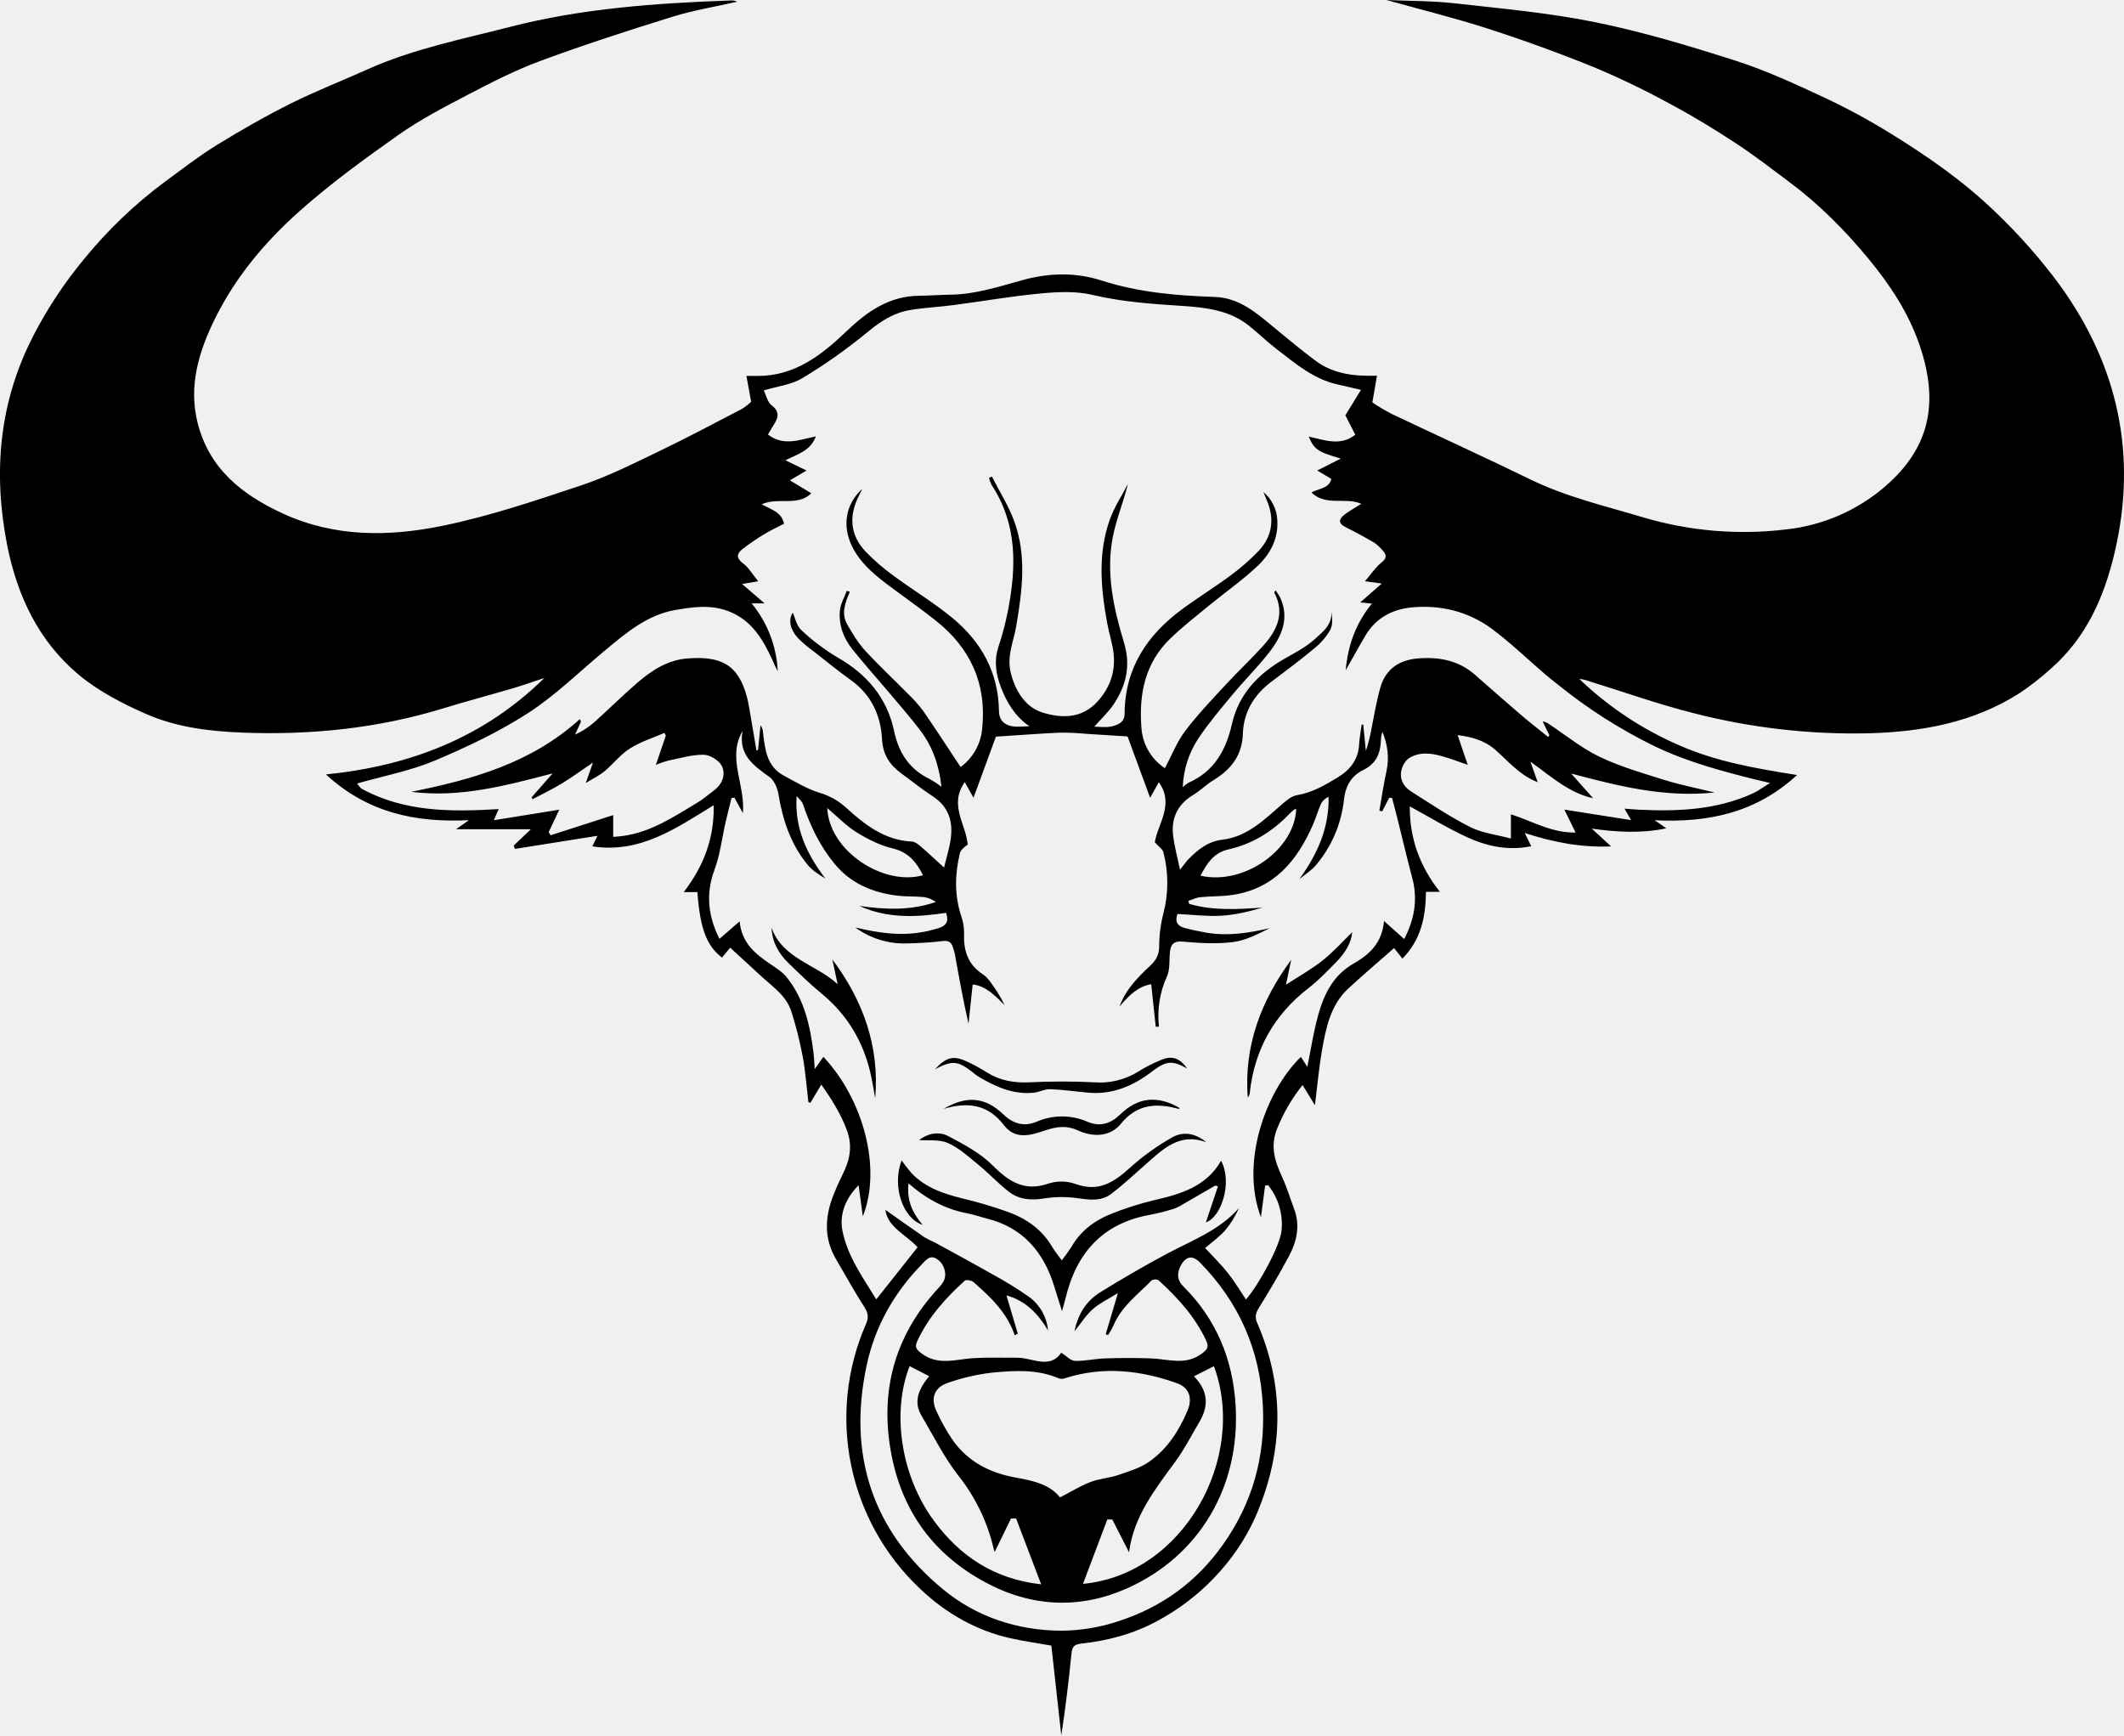
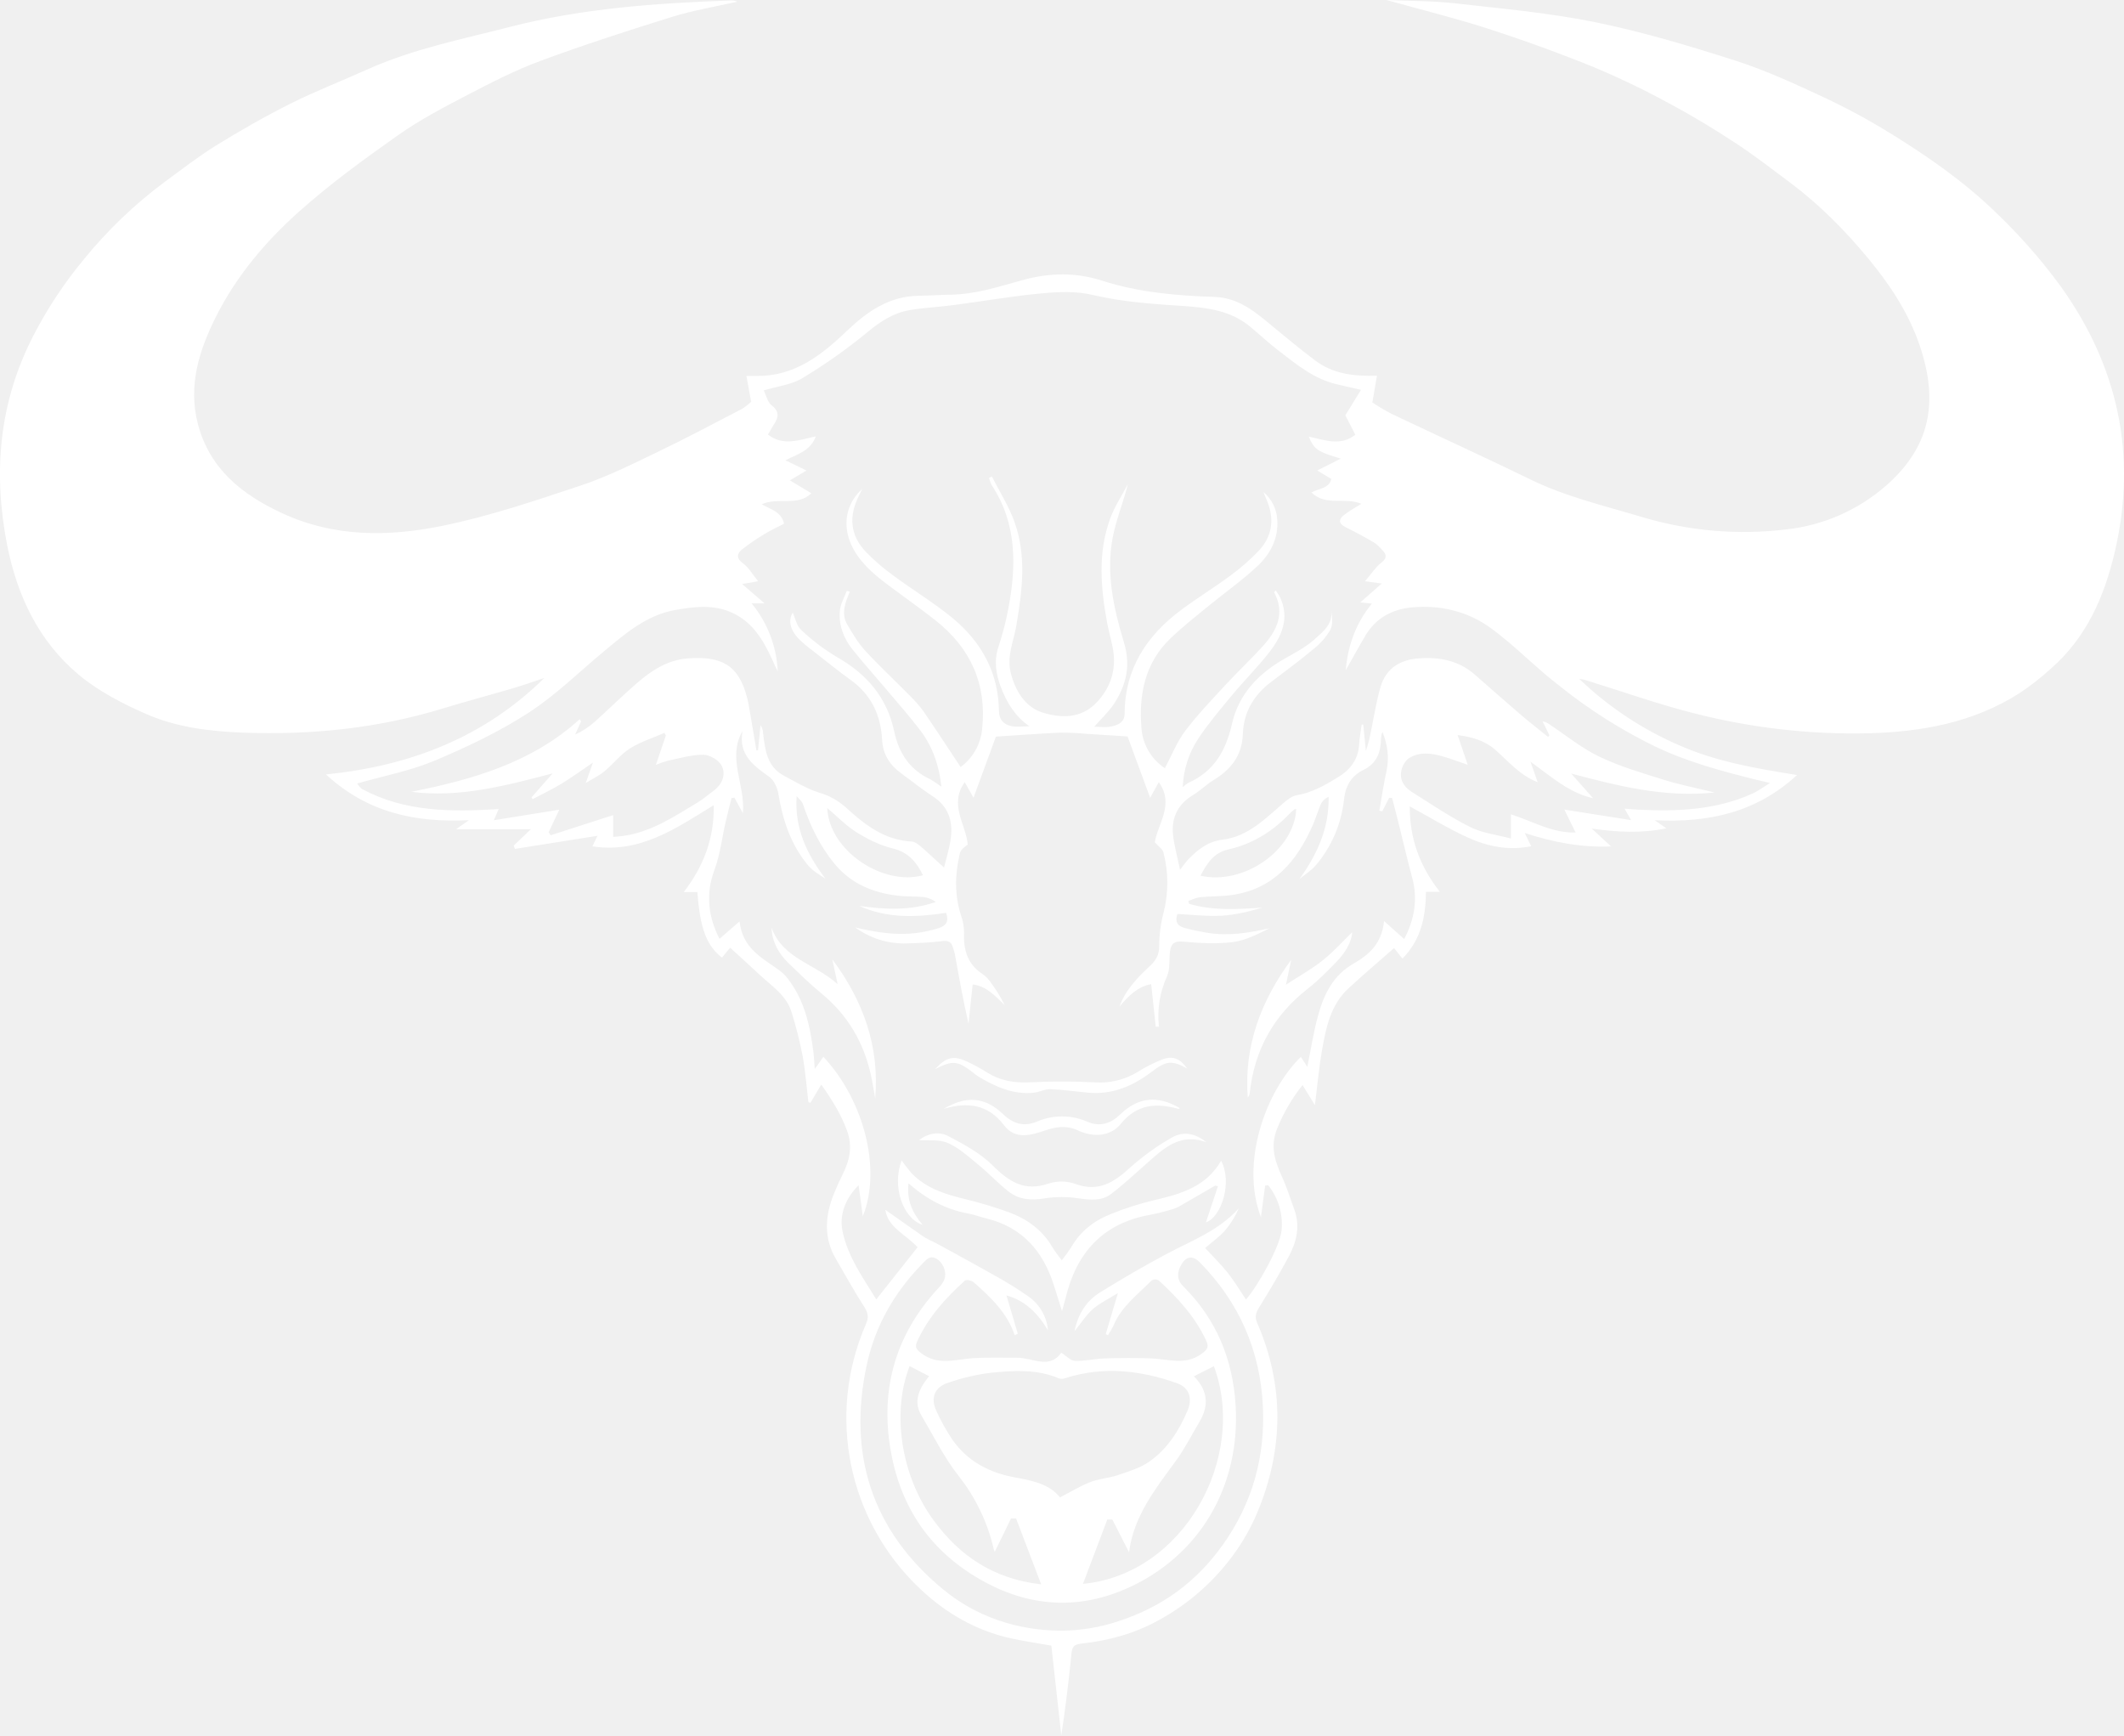
- <svg xmlns="http://www.w3.org/2000/svg" viewBox="0 0 1067.85 872.35">
+ <svg xmlns="http://www.w3.org/2000/svg" viewBox="0 0 1067.85 872.35" fill="#fff">
  <g id="Layer_1" data-name="Layer 1">
    <path d="M808.31,545.7l-4.22-5.29c-7.77,6.84-15.44,13.35-22.84,20.16-9.12,8.38-11.4,19.9-13.41,31.33-1.5,8.51-2.24,17.15-3.53,27.48-2.45-4-4.2-6.83-6.22-10.13a87,87,0,0,0-12.79,21.93c-3.58,8.8-1.14,16.38,2.49,24.26,2.4,5.22,4.07,10.78,6.09,16.18,3.09,8.3,1.32,16.2-2.61,23.59-4.7,8.83-9.83,17.46-15.11,26-1.6,2.58-2.17,4.64-.94,7.46,13.87,31.9,13.35,63.92,0,95.75A104.85,104.85,0,0,1,722.87,846a114.16,114.16,0,0,1-37.43,32.45c-12.27,6.73-25.11,10.09-38.67,11.59-3.47.39-4.52,1.59-4.85,4.88-1.37,13.72-3,27.42-5.13,41.24l-5-45.12c-7-1.24-13.74-2.2-20.33-3.65-17.57-3.87-32.87-12.77-45.59-24.85a117.94,117.94,0,0,1-27.24-133.24c1.35-3.12,1.11-5.42-.81-8.41-5.07-7.83-9.54-16-14.28-24.1-6.23-10.57-5.58-21.41-1.27-32.36,1.31-3.32,2.77-6.6,4.37-9.79,3.68-7.32,5.46-14.37,2.31-22.79s-7.72-15.63-12.83-22.81l-5.49,9.19-1-.46c-.92-7.69-1.48-15.45-2.88-23.06a200.46,200.46,0,0,0-5.6-22.21c-2.59-8.42-10-13-16-18.67-4.79-4.46-9.64-8.85-14.85-13.63l-4.1,5c-7.75-6-11-14.6-12.36-32.94h-6.86c9.88-12.94,15.39-26.79,15.06-43.67-19,11.64-37.05,24.37-61,20.69l2.55-5.31-41.51,6.59-.58-1.69,8.63-8.22H332.53l6.41-4.53c-27,1.29-51-3.79-71.84-23,42.55-4.28,79.58-18.74,109.81-48.49-5.27,1.74-10.5,3.61-15.82,5.18-11.6,3.42-23.3,6.5-34.86,10.05-32.88,10.1-66.58,13.53-100.81,12.25-16.59-.63-33.24-2.62-48.48-9.27-12-5.24-24.17-11.51-34.14-19.84-20.13-16.82-30.93-39.63-36-65.23C99.62,301,102.75,265.69,120.29,232a212.69,212.69,0,0,1,25-37.71,227.44,227.44,0,0,1,40.7-39c8.62-6.3,17.06-12.9,26.13-18.49,12.11-7.46,24.51-14.55,37.23-20.91,12.56-6.28,25.71-11.37,38.53-17.14,22.94-10.33,47.49-15.16,71.67-21.38C395.93,68,433,65.43,470.32,64.07a6.68,6.68,0,0,1,3.52.63c-10.89,2.48-22,4.29-32.63,7.58C419,79.17,396.84,86.35,375,94.41c-12.68,4.68-24.84,10.93-36.85,17.19s-23.87,12.47-34.78,20.16c-17,12-34,24.36-49.52,38.18-17,15.12-31.8,32.6-42.11,53.2-8.47,16.9-14,34.6-9.06,53.7,5.88,22.61,22.09,35.58,42.47,45,26.19,12.14,53.52,11.83,80.51,6.31,23.69-4.84,46.83-12.69,69.84-20.36,13.29-4.44,26-10.84,38.67-16.93,14.22-6.82,28.16-14.25,42.17-21.53a28.63,28.63,0,0,0,4.52-3.53c-.78-4.25-1.52-8.3-2.37-13,2.54,0,4,0,5.5,0,18.76.15,32.36-10.55,44.82-22.46,10.47-10,21.46-17.68,36.5-17.84,5.28-.06,10.56-.47,15.84-.54,12.58-.16,24.4-4.11,36.31-7.37,13.39-3.67,26.6-3.94,39.79.31,18.47,5.95,37.54,7.55,56.77,8.2,12.35.43,21,8.13,29.8,15.43,6.78,5.6,13.56,11.2,20.58,16.48,8.81,6.65,19.17,8.08,31.09,7.67-.78,4.5-1.46,8.5-2.31,13.47a110.88,110.88,0,0,0,9.64,5.71c23.33,11.07,46.82,21.78,70,33.06,18,8.76,37.37,13.23,56.39,18.94a177.62,177.62,0,0,0,72.08,6.09,91.11,91.11,0,0,0,49.78-21.67c21.93-19,27.39-41.42,17.15-71.18-5.54-16.1-14.78-30.09-25.61-43.2-11.85-14.34-24.83-27.41-39.73-38.53-8.84-6.58-17.56-13.36-26.76-19.39-10.63-7-21.51-13.63-32.7-19.62a410.4,410.4,0,0,0-38.43-18.58Q878.72,87.1,851.59,78.33c-16.86-5.46-34.12-9.69-51.35-14.5,11.46.51,23,.39,34.39,1.67,23.7,2.67,47.58,4.79,70.89,9.55,23.75,4.84,47.12,11.88,70.24,19.28,15.14,4.85,29.73,11.59,44.18,18.32a327.27,327.27,0,0,1,33.58,18.15c18.79,11.57,37,24.22,52.84,39.57a280.26,280.26,0,0,1,32.6,37c29.11,40.38,38.9,85.14,27.44,134.06-5.27,22.49-14.28,42.91-32.06,58.49a133.16,133.16,0,0,1-15.93,12.43c-23.14,14.72-49,19.4-76,20.09a322.91,322.91,0,0,1-87.64-10.1c-17.91-4.52-35.39-10.75-53.06-16.22a17,17,0,0,0-4.49-1,170.38,170.38,0,0,0,50.22,33.35c18.75,8.25,38.45,11.62,59.24,14.95-20.53,18.93-44.57,24.07-71.57,22.72l5.87,4.07c-12.63,2.64-24.76,1.92-37.48.15l9.71,8.95c-15.13.61-29-2.07-43.41-6.75,1.34,2.74,2.2,4.5,3.24,6.65-11.44,2.33-22.05.1-32-4.44s-19-10.14-29.05-15.59c-.07,16.17,5,30.11,15.14,42.94h-7C820,524.49,817.73,536.14,808.31,545.7ZM586.17,449.4A26.75,26.75,0,0,0,597,430.16c2.4-22.53-5.86-40.61-23.48-54.51-7.18-5.67-14.67-10.94-22-16.4s-14.31-10.82-19-19c-6-10.55-4.9-22.42,4.22-30.7-.83,1.68-1.24,2.55-1.67,3.41-5.17,10.2-4.57,19.86,3.46,28.27a107,107,0,0,0,13.72,11.86c9.82,7.26,20.35,13.6,29.76,21.33,14.57,12,23.18,27.47,23.43,46.75.06,4.54,2.42,6.76,6,7.6,3,.69,6.2.14,9.32.14-7.24-5-11.38-11.92-14.3-19.55-2.53-6.59-3.61-13.35-1.25-20.45A149,149,0,0,0,610,370.66c4.24-21.91,4.73-43.39-8.27-63.09a15.43,15.43,0,0,1-1.28-3.51l1.45-.68c3.81,7.49,8.4,14.7,11.26,22.53,6.29,17.25,4,34.87,1,52.49-1.3,7.75-4.85,15.15-2.81,23.51,2.32,9.46,7.5,17.51,16.17,20.15,9.18,2.8,19.55,3.2,27.49-5.6,6.24-6.91,9-14.76,8.11-23.77-.52-5.21-2.28-10.29-3.23-15.47-3.24-17.59-4.85-35.24,1.39-52.48,2.22-6.15,5.94-11.75,9-17.6-2.3,9.26-5.92,17.88-7.64,26.87-3.46,18,.48,35.69,5.67,52.85,3.5,11.55,1.12,21.5-5.14,30.93-2.68,4-6.37,7.42-9.82,11.34,2.92,0,5.88.48,8.59-.12,3.27-.72,6.66-2,6.69-6.44.1-22.67,11.17-39.41,28.78-52.41,7.9-5.84,16.3-11,24.19-16.84A108.19,108.19,0,0,0,736,340.76c7-7.43,8.06-16.22,4.06-25.6-.57-1.34-1.11-2.69-1.67-4a19.52,19.52,0,0,1,7,14.17c.57,9.18-3.46,16.83-9.66,22.75-7.7,7.34-16.55,13.47-24.8,20.25-6.53,5.36-13.2,10.58-19.28,16.42-12.82,12.33-15.93,28.11-14.56,45.06a26.3,26.3,0,0,0,11.79,20.17c3.4-6.39,6-13.16,10.2-18.72,6.33-8.36,13.66-16,20.79-23.7,6-6.49,12.48-12.51,18.38-19.07,7-7.76,11.14-16.37,5.58-26.86-.06-.11.3-.43.73-1a30.13,30.13,0,0,1,2.21,3.42c4.83,10.41,1,19.41-5.28,27.49-5.81,7.49-12.6,14.21-18.67,21.52s-12,14.32-17.19,22.08a47.55,47.55,0,0,0-7.77,24.38,16.92,16.92,0,0,1,2.79-2.18c13.06-5.75,18.94-16.33,22-29.82,3.38-14.84,13.35-25.18,26.48-32.63,5.18-2.94,10.62-5.76,15-9.7,4.14-3.75,9.46-7.65,8.33-14.81.53,3.48,1,7.23-.4,10a33.2,33.2,0,0,1-8.15,9.44c-7,5.86-14.36,11.33-21.67,16.83-8.7,6.56-13.81,15.31-14.16,26-.37,11-5.95,17.95-14.78,23.34-3.57,2.18-6.59,5.27-10.18,7.43-7.94,4.77-11.2,11.76-10.08,20.69.66,5.29,2.1,10.48,3.44,16.93,2-2.49,2.94-4,4.18-5.25,4.81-4.86,9.74-9,17.22-9.88,12.88-1.54,21.58-10.72,30.87-18.64,1.86-1.59,4.12-3.32,6.4-3.7,7.75-1.28,14.27-5.07,20.77-9.05,6.17-3.78,10.15-8.88,10.6-16.41.2-3.35.84-6.68,1.27-10l.81-.09,1.32,13.3a75.49,75.49,0,0,0,2.71-10.67c1.48-7.15,2.6-14.41,4.62-21.4,2.59-9,9.36-13.6,18.46-14.4,10.61-.94,20.65.79,29,8.11,7.51,6.57,15,13.21,22.55,19.69,4.66,4,9.5,7.76,14.27,11.62l.66-.81-3.42-7a7,7,0,0,1,3.39,1.45c8.33,5.52,16.2,12,25.13,16.27,10.37,5,21.6,8.23,32.63,11.69,7.88,2.47,16.05,4.05,25.34,6.33-25.59,2.67-48.65-3.36-72.11-9.51l11,12.39c-12.14-2.71-20.91-10.77-31.5-18.4l3.65,10.34c-9.22-3.58-14.82-10.64-21.39-16.34-5.52-4.8-11.93-6.43-18.86-7.34l5.09,14.95c-4.71-1.61-8.33-3-12-4.07-5.83-1.73-11.86-2.72-17.34.6-1.92,1.16-3.48,3.88-4,6.17-1.07,4.58,1.14,8.36,5,10.78,9.75,6.13,19.32,12.66,29.58,17.8,6.15,3.09,13.45,3.88,20.46,5.76V473.17c11,3.51,20.68,9.47,32.51,9.14l-5.63-11.51,33.53,5.28-3.29-5.76c3,.22,5.13.43,7.28.53,19.57.94,38.9.13,57.14-8.15,2.63-1.2,5-3,8.71-5.29-3.56-.83-5.36-1.23-7.15-1.68-17.28-4.32-34.34-8.88-50.64-16.68a255.29,255.29,0,0,1-48.87-31.12c-2.13-1.69-4.29-3.36-6.36-5.14-9-7.7-17.52-16-27-23-11.8-8.65-25.65-12-40.19-10.62-9.66.93-17.91,5.31-23.1,14-3.41,5.75-6.62,11.63-10,17.57,1.1-12.35,5-23.54,13.16-33.49l-5.85-.61,10.83-9.48L789.48,356c3.25-3.79,5.35-7.09,8.25-9.37s2.64-4,.53-6.19a20.52,20.52,0,0,0-4.11-3.81q-7-4.12-14.36-7.77c-4-2-3.45-4.2-.54-6.41,2.51-1.92,5.33-3.43,8.38-5.36-8-3.56-17.77,1.45-25.09-5.72,4-2.11,8.93-2,10-6.8l-7.06-4.22,11.83-6c-11.79-3.46-13.41-4.64-16.13-11.08,7.94,1.77,16,5,23.42-.91-2.09-4.07-3.84-7.49-5-9.77,2.94-4.77,5.22-8.5,7.86-12.79L775.34,257c-11.68-2.68-20.57-10.2-29.71-17.23-5-3.81-9.48-8.17-14.35-12.1-9.53-7.69-21.06-9.2-32.7-10-15.47-1-30.85-2-46.1-5.6-8.12-1.93-17.07-1.57-25.5-.78-14.72,1.36-29.31,3.92-44,5.85-7.43,1-15,1.31-22.33,2.56-8.19,1.39-14.8,5.68-21.3,11.08a273.93,273.93,0,0,1-32.72,23.13c-5.46,3.32-12.48,4.07-19.42,6.17,1.26,2.53,1.87,5.88,3.87,7.41,5.44,4.17,2.43,7.73.09,11.59-.6,1-1.16,2-1.86,3.19,7.9,6.08,16,2.58,24.07.92-2.64,7.24-9,8.84-15.29,12l10.6,5.16-8.35,4.94,10.77,6.49c-6.87,6.8-16.62,1.78-24.94,5.54,4.76,2.69,10,3.83,11.22,9.78-3.31,1.72-6.57,3.19-9.6,5.05a110.81,110.81,0,0,0-11.33,7.72c-2.84,2.26-3.25,4.55.4,7.22,2.81,2.06,4.67,5.43,7.53,8.92l-8.07,1.39,11.3,9.74H481.1a57.73,57.73,0,0,1,13.13,34.09,53.2,53.2,0,0,1-2.59-5.45c-4.82-10.54-10.5-20.24-22.19-24.71-8.88-3.39-17.77-2.17-26.71-.61-14.23,2.49-24.72,11.52-35.33,20.31-12.78,10.59-24.73,22.46-38.57,31.42-14.72,9.52-30.86,17.17-47.07,24-12.3,5.15-25.7,7.68-39,11.49.78.89,1.44,2.2,2.49,2.77,21.5,11.58,44.79,11.55,68.66,10.09l-2.42,5.6,32.9-5.3-5.33,11.32,1,1.53,31.44-10.12v10.95c1.67-.16,3.31-.26,4.94-.48,14.07-1.93,25.57-9.65,37.34-16.71,2.9-1.75,5.5-4,8.23-6.05,4.35-3.22,6.25-8.06,4.06-12.49-1.38-2.8-6-5.54-9.2-5.57-6-.06-11.95,1.82-17.91,3a52.86,52.86,0,0,0-6,2.09c1.93-5.72,3.46-10.22,5-14.72l-.69-1.35c-5.81,2.53-12,4.44-17.31,7.8-4.79,3-8.43,7.83-12.86,11.5-2.58,2.15-5.71,3.62-9.39,5.89l3.63-10.3c-5.93,4-10.68,7.53-15.71,10.57-4.76,2.89-9.81,5.29-14.73,7.9l-.41-1,10.56-12c-23.58,6.16-46.69,12.37-71.07,9.26,30.77-6.16,60.54-14.54,84.7-36.52l.64,1.22c-1,2.19-2,4.38-3,6.56a39.45,39.45,0,0,0,10-6.55c7.07-6.33,13.8-13.05,21-19.26,7.37-6.38,15.42-11.73,25.6-12.5,16.84-1.28,25.65,3.12,29.92,19.8.67,2.63,1.09,5.33,1.55,8,1.06,6.14,2.08,12.29,3.12,18.44l.8-.16,1.26-12.51a7.28,7.28,0,0,1,1.28,3.91c1,8.34,1.85,16.88,10.47,21.46,5.77,3.07,11.47,6.56,17.63,8.49a34.06,34.06,0,0,1,13.49,7.46c9.47,8.65,19.48,16.51,33.22,17.16,1.51.07,3.13,1.33,4.39,2.41,3.86,3.33,7.58,6.84,11.79,10.68,1.19-5,2.72-9.75,3.37-14.59,1.17-8.71-1.11-16.09-9-21.21-5.39-3.48-10.39-7.56-15.59-11.33-5.95-4.31-9.59-9.6-9.95-17.41C546,423.24,541.18,413,531,405.7c-6.32-4.54-12.37-9.45-18.49-14.26a68.27,68.27,0,0,1-7.8-6.55c-4.58-4.85-5.14-9.62-2.93-13.07,1.18,2.53,1.91,6.56,4.31,8.74a102.82,102.82,0,0,0,18.09,13.67c14.87,8.46,25,20.34,28.57,37.11,2.35,11.17,7.85,19.37,18.22,24.27a48.86,48.86,0,0,1,5.56,3.7c-1.15-10.65-4.37-20-10.51-28.17-5.41-7.16-11.4-13.89-17.19-20.76s-11.6-13.31-17.09-20.2c-4.48-5.62-6.94-12.25-6.26-19.45.32-3.38,2.27-6.61,3.47-9.91l1.53.48c-2.34,5.41-4.52,11-1.24,16.56,2.64,4.5,5.36,9.11,8.86,12.93,6.87,7.5,14.36,14.45,21.5,21.71a69.52,69.52,0,0,1,7.78,8.71C573.78,430.48,579.9,440,586.17,449.4Zm-53,80.63c17.66,4.22,29.16,4.32,41.93.35,3.81-1.18,5.25-3.29,3.79-7.69-14.86,2.26-29.56,2.93-43.61-3.47,12.88,1.84,25.68,2.46,38.44-2a13.77,13.77,0,0,0-6.08-2.46c-4.4-.43-8.87-.16-13.25-.7-12.41-1.52-23.43-6.1-31.58-16-7.33-8.88-12.25-19.1-15.9-30-.51-1.53-2.08-2.71-3.17-4.06-1.14,16.3,5.24,29.35,14.44,41.48-3.25-2.06-6.55-4.06-8.86-6.86-8.59-10.39-12.63-22.69-14.79-35.85-.5-3.05-2.22-6.79-4.61-8.49-8-5.67-15.59-11.18-13.37-23-7.89,13.62,1.43,26.73.16,41.29l-4.27-7.78-1.45.22c-1,4.08-2.08,8.15-3,12.24-1.83,7.95-2.74,16.23-5.56,23.8-4.65,12.47-3,23.86,2.52,34.71L475.05,527c1.21,11.25,8.17,16.44,15.46,21.45,2.91,2,6.09,3.94,8.24,6.64,8.83,11,11.76,24.29,13.46,37.92.28,2.23.35,4.48.62,8.23l4.34-6.18c20,21.27,29.51,55.94,19.83,80.19q-1.07-7.82-2.12-15.65c-6.64,6.72-9.76,14.79-8.1,23,2.57,12.78,10.25,23.47,17,34.39l20.76-26.21c-5.59-6.17-15.07-10-16.19-18.8,6,4.24,12.69,9,19.48,13.69a59.24,59.24,0,0,0,5.45,2.77c9.64,5.28,19.31,10.48,28.86,15.92a188.68,188.68,0,0,1,18.48,11.41,23.32,23.32,0,0,1,9.49,16.82c-5-8.44-11.4-15-20.89-17.58l5.7,19.25-1.56.76c-3.79-11.39-12.14-19.12-20.65-26.67-1-.88-3.71-1.41-4.42-.77-9.62,8.69-18.2,18.21-23.8,30.15-1.54,3.26-.68,4.39,2,6.41,8.31,6.29,17.14,3,25.93,2.41,7.37-.46,14.78-.17,22.17-.22,7.73-.06,16.26,6,22.2-2.53,2.48,1.57,4.61,4,6.82,4.1,5,.19,10.14-1.08,15.23-1.24,7.69-.24,15.4-.28,23.09,0,8.61.33,17.29,3.73,25.49-2.39,2.91-2.17,3.73-3.38,2.1-6.81-5.63-11.91-14.28-21.36-23.86-30.09a3.52,3.52,0,0,0-3.43.07C675.27,714.55,667,720.54,663,730.2a41.38,41.38,0,0,1-2.73,4.78l-1.14-.49c1.9-6.42,3.8-12.83,6.13-20.67-4.78,3-9.1,5-12.53,8s-5.91,7-9.32,11.21c1.83-8.92,6.13-15.39,13-19.63,11.07-6.83,22.32-13.41,33.81-19.5,12.51-6.61,26-11.65,35.83-22.73A44.9,44.9,0,0,1,719,682.51c-3,3.26-6.63,5.86-9.89,8.67,4.15,4.51,8.08,8.33,11.46,12.59s6,8.76,9.06,13.3c6.18-7,17.14-26.82,17.89-34.7a31.31,31.31,0,0,0-6.73-22.76l-1.53.2-2.1,15.89c-10.47-27.52,2.32-63.24,20.07-80.6l3.25,5c1.88-9.14,3.17-17.84,5.53-26.24,2.92-10.44,7.57-19.87,17.75-25.68,7.67-4.36,14.25-10.08,15.29-21.37l10.13,9.05c5-9.51,7-19.69,4.07-30.66-2.47-9.18-4.61-18.45-6.92-27.67-1-4.21-2.16-8.4-3.25-12.59l-1.44-.07-3.51,6.81-1.43-.36c1.17-6.62,2.13-13.28,3.57-19.84,1.51-6.88.54-13.34-2-19.74a11.33,11.33,0,0,0-.78,3.9c-.19,6.68-2.2,12-8.84,15.22-5.91,2.9-9,7.88-9.75,15a61.11,61.11,0,0,1-14.06,32.83c-2.31,2.74-5.54,4.72-8.35,7.05,9-12.48,15-25.6,14.69-41.37a8,8,0,0,0-3.71,3.27c-1.61,3.55-2.67,7.36-4.24,10.94-7.92,18-19.52,32-40.34,35.1-5.37.81-10.87.61-16.29,1.16-2,.2-4,1.21-5.94,1.85l.42,1.49c12.12,3.53,24.47,2.74,36.94,1.86-6.91,2-13.87,3.73-20.89,4.11-7.22.39-14.51-.54-21.93-.89-1.36,3.65-.19,6,3.49,7s7.29,1.75,11,2.39c10.76,1.86,21.25.2,31.84-2.23-6.05,3-12.2,6.23-18.66,7-8.19,1-16.67.49-24.94-.26-4.12-.37-5.86.94-6.4,4.42-.67,4.34.12,9.21-1.58,13a47.82,47.82,0,0,0-4.06,25.36l-1.62,0c-.75-7-1.49-14-2.28-21.37-6.87,1.13-11.47,6-15.94,11.23,3.07-8.48,9.12-14.62,15.43-20.52,2.86-2.68,4.51-5.43,4.53-9.69A67.1,67.1,0,0,1,688.11,523a60.73,60.73,0,0,0,0-30.79c-.37-1.52-2.25-2.67-4.3-5,1.3-8.92,10.07-19,2-30.2l-4.35,7.85c-4.14-11.25-8-21.66-11.36-30.84-7.35-.47-14.2-.94-21.06-1.34a125.39,125.39,0,0,0-13.12-.56c-10.54.49-21.07,1.32-32,2-3.36,9.16-7.17,19.54-11.26,30.71l-4.41-7.82c-8.12,11.3.72,21.37,1.49,31.4-1.75,1.21-3.54,2.63-3.95,4.38-2.49,10.42-2.76,20.85.59,31.23a25.34,25.34,0,0,1,1.52,8.51c-.34,8.66,1.57,15.88,9.39,21,3,2,4.94,5.54,7.1,8.57a72.69,72.69,0,0,1,3.94,7c-4.9-4.76-9.21-9.62-16.1-10.4-.73,6.89-1.41,13.3-2.08,19.72-2.73-11.83-4.78-23.4-6.87-35a33.37,33.37,0,0,0-1-3.43c-.81-2.73-2.36-3.47-5.36-3.09-5.9.75-11.88,1-17.84,1.17A41.53,41.53,0,0,1,533.16,530ZM636.78,883.55a93.51,93.51,0,0,0,28.9-4.82c21.85-7.15,39.1-19.74,52.38-38.45,14.91-21,21.33-44.33,20.07-69.77-1.39-28-12-52.09-31.67-72.09-3.58-3.63-6.86-3.19-9.37,1.17-2.15,3.73-2.31,7.54.94,10.76,16.63,16.49,25,36.74,26.39,59.78,2.52,41.13-18.37,76-54.59,92.14-23.51,10.46-47.75,9.6-71.25-3.06-25.77-13.87-41.34-35.13-47-63.26-6.39-31.81,1-60.41,23.4-84.59a15.42,15.42,0,0,0,2.7-3.6c1.78-3.62.22-8.47-3.06-10.82-3.63-2.6-5.63,0-7.75,2.22-14,14.32-23.65,31.16-27.87,50.7-9.75,45.12,2.7,83.45,38.27,112.83C594,876.53,614.56,883.43,636.78,883.55Zm-.66-67c5.53-2.85,10.25-5.78,15.34-7.75,4.4-1.7,9.35-1.95,13.84-3.48,5.37-1.82,11.07-3.52,15.64-6.7,9.12-6.34,15-15.54,19.33-25.73,2.59-6.17.88-11.55-5.31-13.75-18.35-6.53-37-8.62-56-2.6a5.17,5.17,0,0,1-3.27.22c-11.1-4.81-22.76-4-34.23-2.88A103.55,103.55,0,0,0,579.65,759c-6.6,2.19-8.65,7.68-5.75,13.88A98.88,98.88,0,0,0,582,787.46c7.66,11,18.62,16.71,31.72,19.08C622.26,808.08,630.91,809.85,636.12,816.53Zm-75.58-66c-9,22.88-4.66,54.82,12.18,77.69,13,17.66,30,29.31,53.95,32l-12.6-33.1-2.56,0-8.19,16.79a7.56,7.56,0,0,1-.45-1.24,93,93,0,0,0-17.64-36.87c-7.36-9.37-12.77-20.29-18.86-30.64-3.32-5.64-1.94-11.11,1.47-16.26.7-1.06,1.53-2,2.51-3.31Zm142.94,5.11c7.32,7.48,7.46,15,2.71,23-3.9,6.54-7.35,13.43-11.83,19.56-10.35,14.15-21.26,27.9-23.5,45.93l-8.43-16.52-2.5,0L647.69,860c50.66-4.74,82.78-63.53,65.84-109.41ZM754.9,470.54c-.32.06-.73,0-.95.19a30.1,30.1,0,0,0-2.66,2.38c-8.43,8.81-18.52,15-30.38,17.67-7.67,1.72-10.87,7.16-14.16,13.24C728.53,509,754,491.08,754.9,470.54ZM519.13,470c.91,21.68,28.37,39.38,48.13,33.79-3.27-6.59-7.34-11.6-15.27-13.49-6.33-1.51-12.5-4.61-18.08-8.06C528.69,479,524.34,474.42,519.13,470Z" transform="translate(-103.22 -63.83)" />
    <path d="M709.49,678.29l6.07-18.16-1.37-.34c-5.33,3.09-10.64,6.2-16,9.25a24.38,24.38,0,0,1-4.87,2.44,108.71,108.71,0,0,1-11.87,3c-23.82,4.25-37.07,19.1-42.51,41.92-.42,1.76-1,3.49-1.8,6.5-1.61-5.15-2.85-9.12-4.1-13.09-5.41-17-15.8-29-33.75-33.47-3.14-.77-6.2-1.92-9.37-2.51-11.14-2.07-20.75-7.11-29.94-15.15-1,8.49,2,14.89,7.1,20.86-9.8-3.12-15.58-19.1-10.57-32.4a80.07,80.07,0,0,0,4.93,6.35c7.12,7.5,16.45,10.5,26.17,12.9a211.6,211.6,0,0,1,22.79,6.8c9.11,3.36,16.81,8.84,21.86,17.49,1.27,2.18,2.92,4.12,4.77,6.69a82.86,82.86,0,0,0,4.84-6.74c4.53-7.87,11.37-13.13,19.54-16.42A153.11,153.11,0,0,1,684,667c13.21-3.05,25.74-6.82,33.13-19.69C722.92,658,717.38,675.58,709.49,678.29Z" transform="translate(-103.22 -63.83)" />
    <path d="M709.67,638c-13.53-5-21.9,3.57-30.63,11.28-5.7,5-11.26,10.25-17.32,14.8-4.77,3.59-10.43,2.93-16.21,2.13a56.46,56.46,0,0,0-17,0c-6.82,1.15-13,.74-18.39-3.55s-9.93-9.18-15.16-13.45c-4.84-4-9.67-8.41-15.28-10.85-4.43-1.91-10-1.09-14.39-1.43,3.71-2.93,9.36-4.78,14.7-2,7.88,4.17,16.14,8.56,22.32,14.76,8.31,8.33,16.21,13.29,28.33,9A21.35,21.35,0,0,1,644,659c11.57,4.21,19.36-.9,27.39-8.25a121.53,121.53,0,0,1,20.82-15C698,632.3,704.24,633.46,709.67,638Z" transform="translate(-103.22 -63.83)" />
    <path d="M491.12,530.16c5.57,15.66,22.31,18.34,33.22,28.4l-2.67-12.48c15.48,20.74,23.8,43.67,21.56,69.86-.74-4.06-1.35-8.15-2.26-12.17-3.67-16.26-11.72-29.82-24.7-40.5-5.88-4.83-11.34-10.17-16.8-15.48C494.62,543.06,491.41,537.38,491.12,530.16Z" transform="translate(-103.22 -63.83)" />
    <path d="M752.38,546.31c-.86,4-1.71,8.08-2.64,12.5,6.54-4.26,12.88-7.76,18.46-12.21s10.37-9.85,14.85-14.2c-.33,5.11-3.51,10.4-7.95,14.94s-9,9.29-14.05,13.21c-17.38,13.45-27.18,31-29.52,52.74a3.49,3.49,0,0,1-1,2.2C728.58,589.59,737.16,566.94,752.38,546.31Z" transform="translate(-103.22 -63.83)" />
    <path d="M573.34,601.28c5.24-5.74,8.85-6.86,14.78-4.39a79.85,79.85,0,0,1,11.23,6c6.63,4.14,13.66,5.37,21.47,5a326.41,326.41,0,0,1,32.66,0,36.34,36.34,0,0,0,21.46-5.07,74,74,0,0,1,12.7-6.46c5.36-2,9-.28,12.45,4.6-7.66-4.27-10.62-3.92-17.85,1.61-9.43,7.21-19.84,11.64-32,10.51-6.35-.58-12.68-1.51-19-1.74-2.75-.1-5.51,1.49-8.31,1.77-10.3,1.05-19.2-3-27.76-8.06a33.63,33.63,0,0,1-3.26-2.47C584.68,597.05,582,596.77,573.34,601.28Z" transform="translate(-103.22 -63.83)" />
    <path d="M577.62,621.24c11.47-6.81,20.92-6,30,2.73,5,4.82,10.47,6.35,16.77,3.72a32,32,0,0,1,25.74.1c6.16,2.56,11.5.89,16.29-3.76,9-8.77,18.93-9.69,30-3.14-.27.11-.58.37-.79.31-11.1-3-20.84-2.41-28.94,7.59C661.5,635.17,652.9,635.7,645,632c-5.38-2.5-10.46-1.88-16.08,0-7.1,2.34-15.07,5.16-21-2.61C599.87,618.81,589.51,617.69,577.62,621.24Z" transform="translate(-103.22 -63.83)" />
  </g>
</svg>
